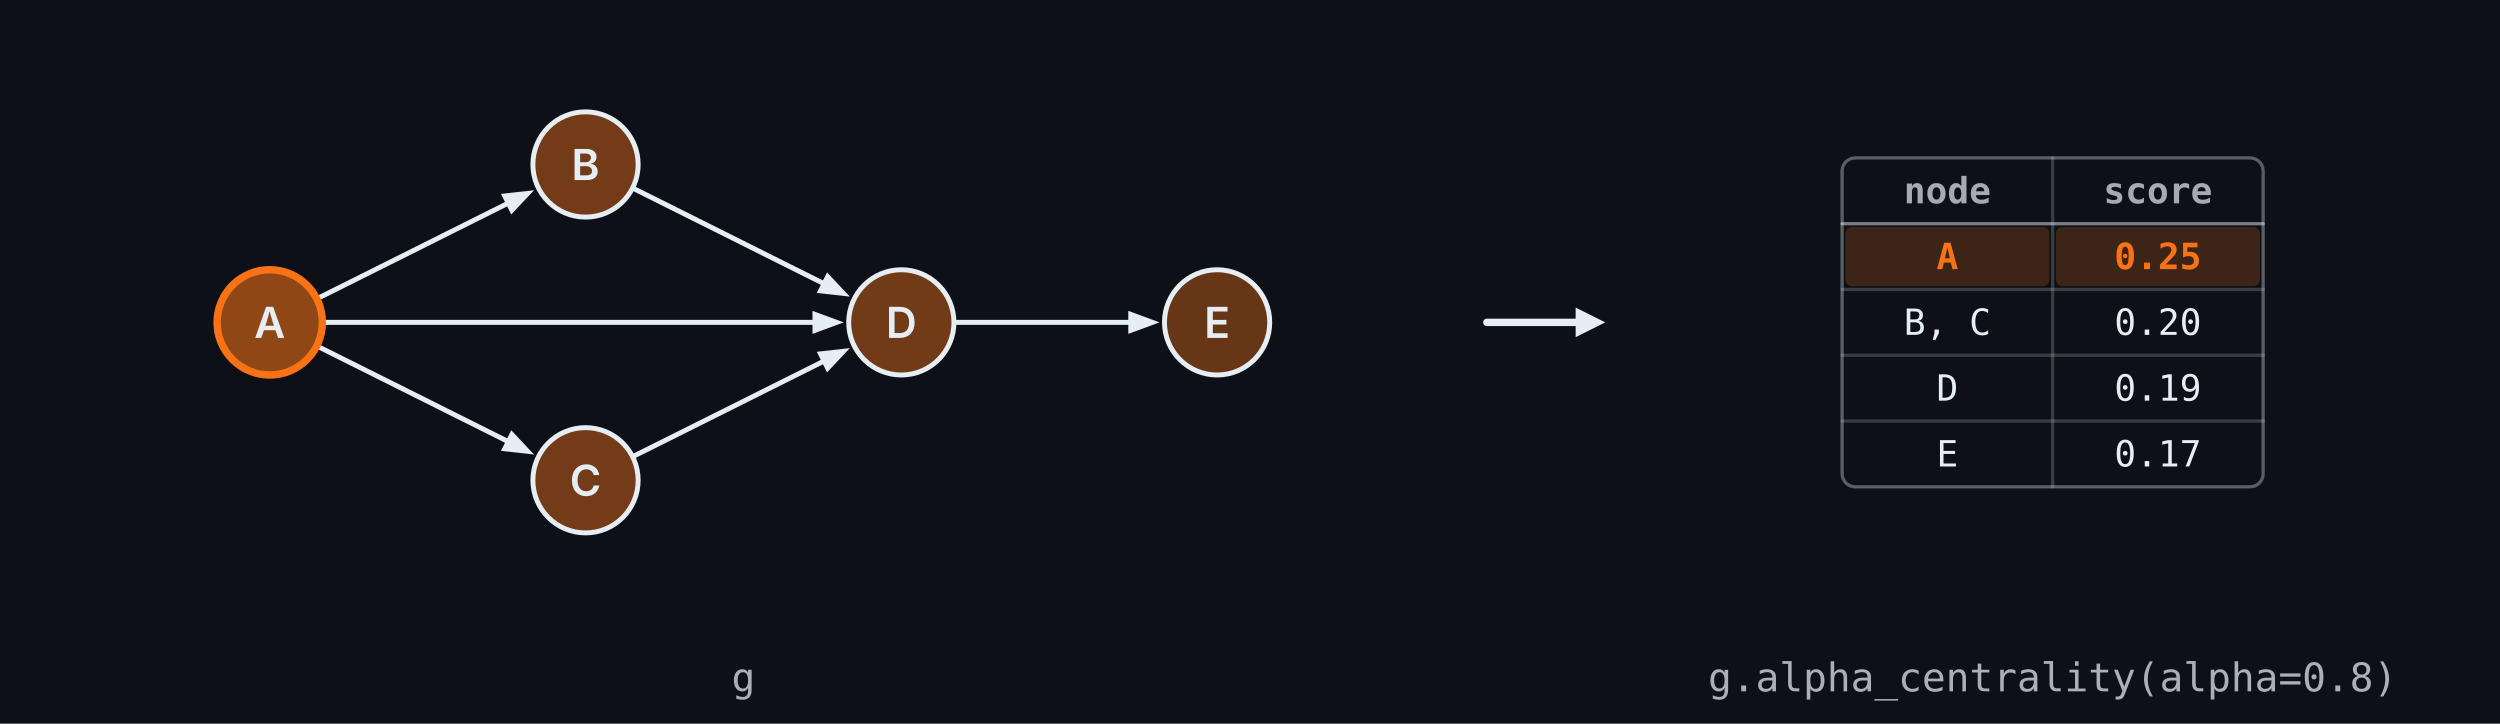
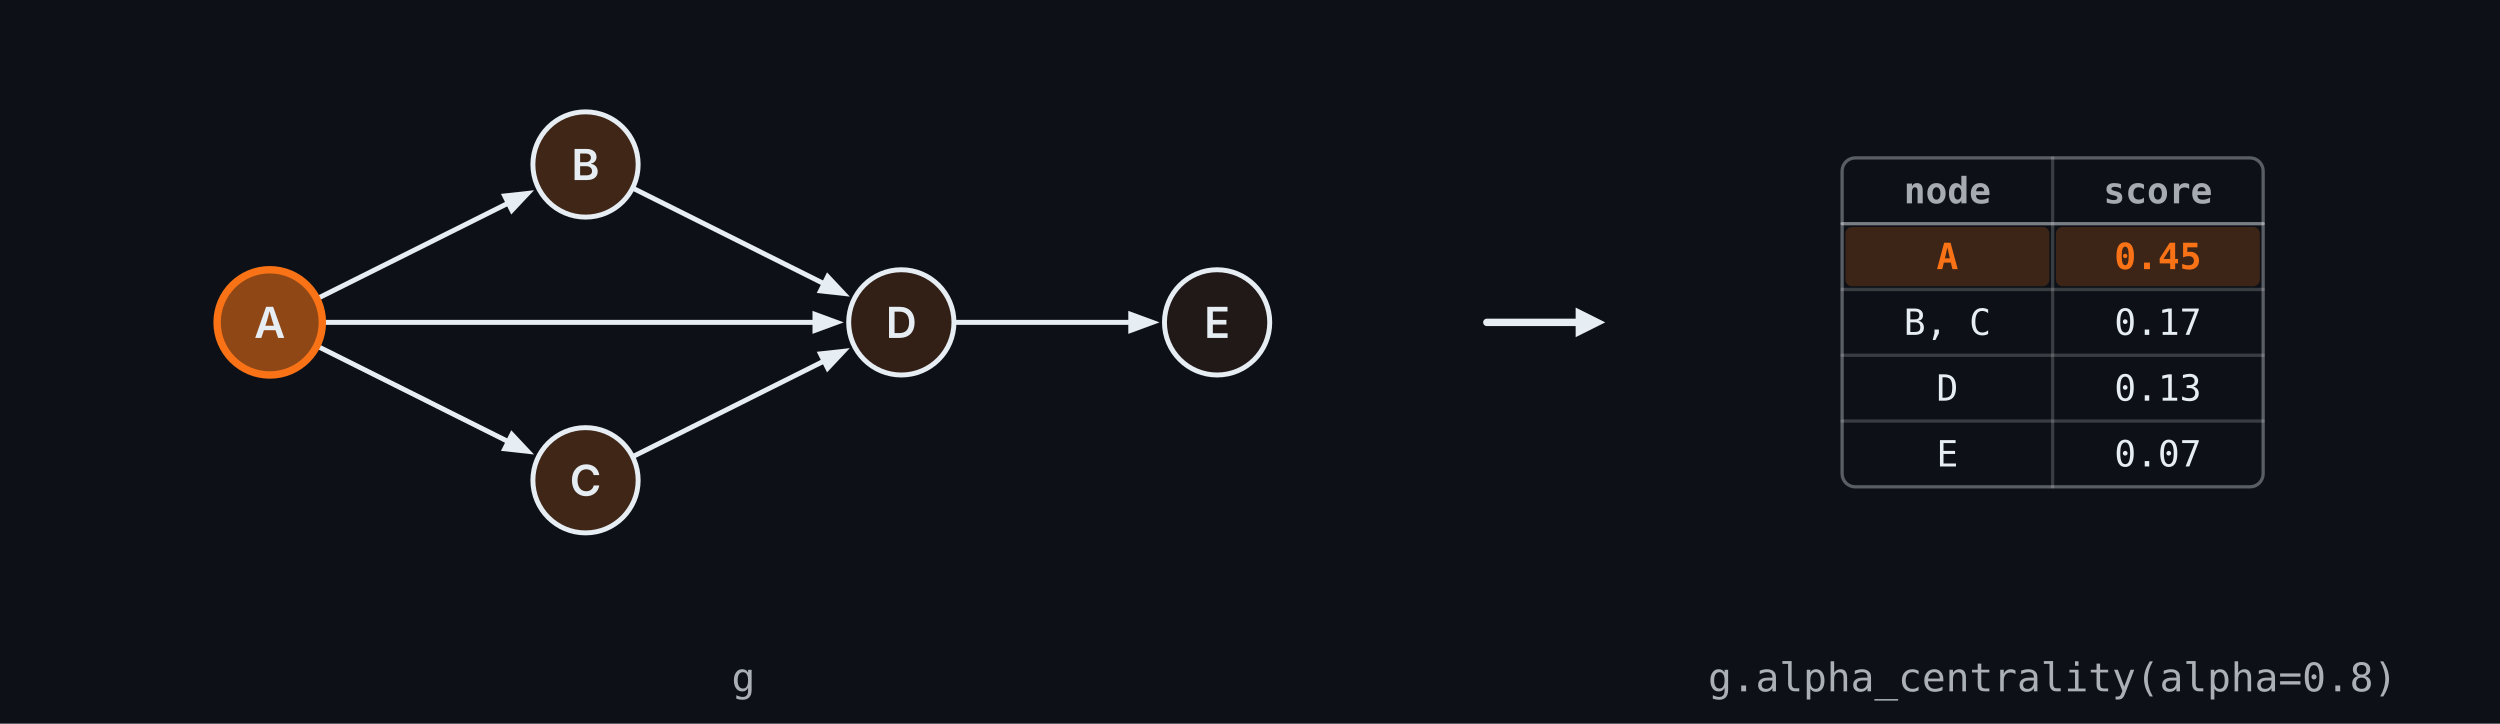
<svg xmlns="http://www.w3.org/2000/svg" viewBox="0 0 760 220" width="760" height="220" role="img" xml:space="preserve">
  <rect width="760" height="220" fill="#0d1117" />
  <rect x="560.0" y="48.0" width="128.0" height="100.0" rx="4" fill="#0d1117" stroke="#e6edf3" stroke-opacity="0.35" stroke-width="1" />
  <rect x="561.0" y="69.0" width="62.0" height="18.0" rx="2" fill="#3c2517" />
  <rect x="625.0" y="69.0" width="62.0" height="18.0" rx="2" fill="#3c2517" />
  <line x1="452.0" y1="98.0" x2="480.0" y2="98.0" stroke="#e6edf3" stroke-opacity="1.0" stroke-width="2.25" stroke-linecap="round" />
  <polygon points="488.0,98.0 479.0,102.5 479.0,93.5" fill="#e6edf3" fill-opacity="1.0" />
  <line x1="560.0" y1="68.0" x2="688.0" y2="68.0" stroke="#e6edf3" stroke-opacity="0.5" stroke-width="1" stroke-linecap="round" />
  <line x1="560.0" y1="88.0" x2="688.0" y2="88.0" stroke="#e6edf3" stroke-opacity="0.2" stroke-width="1" stroke-linecap="round" />
  <line x1="560.0" y1="108.0" x2="688.0" y2="108.0" stroke="#e6edf3" stroke-opacity="0.2" stroke-width="1" stroke-linecap="round" />
  <line x1="560.0" y1="128.0" x2="688.0" y2="128.0" stroke="#e6edf3" stroke-opacity="0.2" stroke-width="1" stroke-linecap="round" />
  <line x1="624.0" y1="48.0" x2="624.0" y2="148.0" stroke="#e6edf3" stroke-opacity="0.2" stroke-width="1" stroke-linecap="round" />
  <path d="M 96.31 90.84 L 102.91 87.54 L 109.52 84.24 L 116.12 80.94 L 122.73 77.64 L 129.33 74.34 L 135.93 71.03 L 142.54 67.73 L 149.14 64.43 L 155.74 61.13 L 156.40 60.80" fill="none" stroke="#e6edf3" stroke-opacity="1" stroke-width="1.5" stroke-linecap="round" />
  <polygon points="162.35,57.83 155.42,65.21 152.29,58.94" fill="#e6edf3" fill-opacity="1" />
  <path d="M 96.31 105.16 L 102.91 108.46 L 109.52 111.76 L 116.12 115.06 L 122.73 118.36 L 129.33 121.66 L 135.93 124.97 L 142.54 128.27 L 149.14 131.57 L 155.74 134.87 L 156.40 135.20" fill="none" stroke="#e6edf3" stroke-opacity="1" stroke-width="1.5" stroke-linecap="round" />
  <polygon points="162.35,138.17 152.29,137.06 155.42,130.79" fill="#e6edf3" fill-opacity="1" />
  <path d="M 98.00 98.00 L 113.85 98.00 L 129.70 98.00 L 145.55 98.00 L 161.40 98.00 L 177.25 98.00 L 193.10 98.00 L 208.95 98.00 L 224.80 98.00 L 240.65 98.00 L 249.85 98.00" fill="none" stroke="#e6edf3" stroke-opacity="1" stroke-width="1.5" stroke-linecap="round" />
  <polygon points="256.50,98.00 247.00,101.50 247.00,94.50" fill="#e6edf3" fill-opacity="1" />
  <path d="M 192.31 57.16 L 198.91 60.46 L 205.52 63.76 L 212.12 67.06 L 218.73 70.36 L 225.33 73.66 L 231.93 76.97 L 238.54 80.27 L 245.14 83.57 L 251.74 86.87 L 252.40 87.20" fill="none" stroke="#e6edf3" stroke-opacity="1" stroke-width="1.5" stroke-linecap="round" />
  <polygon points="258.35,90.17 248.29,89.06 251.42,82.79" fill="#e6edf3" fill-opacity="1" />
  <path d="M 192.31 138.84 L 198.91 135.54 L 205.52 132.24 L 212.12 128.94 L 218.73 125.64 L 225.33 122.34 L 231.93 119.03 L 238.54 115.73 L 245.14 112.43 L 251.74 109.13 L 252.40 108.80" fill="none" stroke="#e6edf3" stroke-opacity="1" stroke-width="1.5" stroke-linecap="round" />
  <polygon points="258.35,105.83 251.42,113.21 248.29,106.94" fill="#e6edf3" fill-opacity="1" />
  <path d="M 290.00 98.00 L 296.25 98.00 L 302.50 98.00 L 308.75 98.00 L 315.00 98.00 L 321.25 98.00 L 327.50 98.00 L 333.75 98.00 L 340.00 98.00 L 345.85 98.00" fill="none" stroke="#e6edf3" stroke-opacity="1" stroke-width="1.5" stroke-linecap="round" />
  <polygon points="352.50,98.00 343.00,101.50 343.00,94.50" fill="#e6edf3" fill-opacity="1" />
  <circle cx="82.0" cy="98.0" r="16" fill="#8f4716" stroke="#f97316" stroke-opacity="1" stroke-width="2.25" />
  <text x="82.0" y="98.0" text-anchor="middle" dominant-baseline="central" font-family="ui-sans-serif, system-ui, -apple-system, 'Segoe UI', sans-serif" font-size="13" font-weight="600" fill="#e6edf3" fill-opacity="1">A</text>
-   <circle cx="178.0" cy="50.0" r="16" fill="#733b17" stroke="#e6edf3" stroke-opacity="1" stroke-width="1.5" />
+   <circle cx="178.0" cy="50.0" r="16" fill="#3f2617" stroke="#e6edf3" stroke-opacity="1" stroke-width="1.5" />
  <text x="178.0" y="50.0" text-anchor="middle" dominant-baseline="central" font-family="ui-sans-serif, system-ui, -apple-system, 'Segoe UI', sans-serif" font-size="13" font-weight="600" fill="#e6edf3" fill-opacity="1">B</text>
-   <circle cx="178.0" cy="146.0" r="16" fill="#733b17" stroke="#e6edf3" stroke-opacity="1" stroke-width="1.5" />
+   <circle cx="178.0" cy="146.0" r="16" fill="#3f2617" stroke="#e6edf3" stroke-opacity="1" stroke-width="1.5" />
  <text x="178.0" y="146.0" text-anchor="middle" dominant-baseline="central" font-family="ui-sans-serif, system-ui, -apple-system, 'Segoe UI', sans-serif" font-size="13" font-weight="600" fill="#e6edf3" fill-opacity="1">C</text>
-   <circle cx="274.0" cy="98.0" r="16" fill="#723b17" stroke="#e6edf3" stroke-opacity="1" stroke-width="1.5" />
+   <circle cx="274.0" cy="98.0" r="16" fill="#322017" stroke="#e6edf3" stroke-opacity="1" stroke-width="1.5" />
  <text x="274.0" y="98.0" text-anchor="middle" dominant-baseline="central" font-family="ui-sans-serif, system-ui, -apple-system, 'Segoe UI', sans-serif" font-size="13" font-weight="600" fill="#e6edf3" fill-opacity="1">D</text>
-   <circle cx="370.0" cy="98.0" r="16" fill="#663617" stroke="#e6edf3" stroke-opacity="1" stroke-width="1.5" />
+   <circle cx="370.0" cy="98.0" r="16" fill="#211917" stroke="#e6edf3" stroke-opacity="1" stroke-width="1.5" />
  <text x="370.0" y="98.0" text-anchor="middle" dominant-baseline="central" font-family="ui-sans-serif, system-ui, -apple-system, 'Segoe UI', sans-serif" font-size="13" font-weight="600" fill="#e6edf3" fill-opacity="1">E</text>
  <text x="226.0" y="206.0" text-anchor="middle" dominant-baseline="central" font-family="ui-monospace, SFMono-Regular, Menlo, Consolas, monospace" font-size="12" font-weight="400" fill="#e6edf3" fill-opacity="0.72">g</text>
  <text x="624.0" y="206.0" text-anchor="middle" dominant-baseline="central" font-family="ui-monospace, SFMono-Regular, Menlo, Consolas, monospace" font-size="12" font-weight="400" fill="#e6edf3" fill-opacity="0.72">g.alpha_centrality(alpha=0.8)</text>
  <text x="592.0" y="58.0" text-anchor="middle" dominant-baseline="central" font-family="ui-monospace, SFMono-Regular, Menlo, Consolas, monospace" font-size="11" font-weight="600" fill="#e6edf3" fill-opacity="0.7">node</text>
  <text x="656.0" y="58.0" text-anchor="middle" dominant-baseline="central" font-family="ui-monospace, SFMono-Regular, Menlo, Consolas, monospace" font-size="11" font-weight="600" fill="#e6edf3" fill-opacity="0.7">score</text>
  <text x="592.0" y="78.0" text-anchor="middle" dominant-baseline="central" font-family="ui-monospace, SFMono-Regular, Menlo, Consolas, monospace" font-size="11" font-weight="600" fill="#f97316" fill-opacity="1">A</text>
-   <text x="656.0" y="78.0" text-anchor="middle" dominant-baseline="central" font-family="ui-monospace, SFMono-Regular, Menlo, Consolas, monospace" font-size="11" font-weight="600" fill="#f97316" fill-opacity="1">0.25</text>
+   <text x="656.0" y="78.0" text-anchor="middle" dominant-baseline="central" font-family="ui-monospace, SFMono-Regular, Menlo, Consolas, monospace" font-size="11" font-weight="600" fill="#f97316" fill-opacity="1">0.45</text>
  <text x="592.0" y="98.0" text-anchor="middle" dominant-baseline="central" font-family="ui-monospace, SFMono-Regular, Menlo, Consolas, monospace" font-size="11" font-weight="400" fill="#e6edf3" fill-opacity="1">B, C</text>
-   <text x="656.0" y="98.0" text-anchor="middle" dominant-baseline="central" font-family="ui-monospace, SFMono-Regular, Menlo, Consolas, monospace" font-size="11" font-weight="400" fill="#e6edf3" fill-opacity="1">0.20</text>
+   <text x="656.0" y="98.0" text-anchor="middle" dominant-baseline="central" font-family="ui-monospace, SFMono-Regular, Menlo, Consolas, monospace" font-size="11" font-weight="400" fill="#e6edf3" fill-opacity="1">0.17</text>
  <text x="592.0" y="118.0" text-anchor="middle" dominant-baseline="central" font-family="ui-monospace, SFMono-Regular, Menlo, Consolas, monospace" font-size="11" font-weight="400" fill="#e6edf3" fill-opacity="1">D</text>
-   <text x="656.0" y="118.0" text-anchor="middle" dominant-baseline="central" font-family="ui-monospace, SFMono-Regular, Menlo, Consolas, monospace" font-size="11" font-weight="400" fill="#e6edf3" fill-opacity="1">0.19</text>
+   <text x="656.0" y="118.0" text-anchor="middle" dominant-baseline="central" font-family="ui-monospace, SFMono-Regular, Menlo, Consolas, monospace" font-size="11" font-weight="400" fill="#e6edf3" fill-opacity="1">0.13</text>
  <text x="592.0" y="138.0" text-anchor="middle" dominant-baseline="central" font-family="ui-monospace, SFMono-Regular, Menlo, Consolas, monospace" font-size="11" font-weight="400" fill="#e6edf3" fill-opacity="1">E</text>
-   <text x="656.0" y="138.0" text-anchor="middle" dominant-baseline="central" font-family="ui-monospace, SFMono-Regular, Menlo, Consolas, monospace" font-size="11" font-weight="400" fill="#e6edf3" fill-opacity="1">0.17</text>
+   <text x="656.0" y="138.0" text-anchor="middle" dominant-baseline="central" font-family="ui-monospace, SFMono-Regular, Menlo, Consolas, monospace" font-size="11" font-weight="400" fill="#e6edf3" fill-opacity="1">0.07</text>
</svg>
